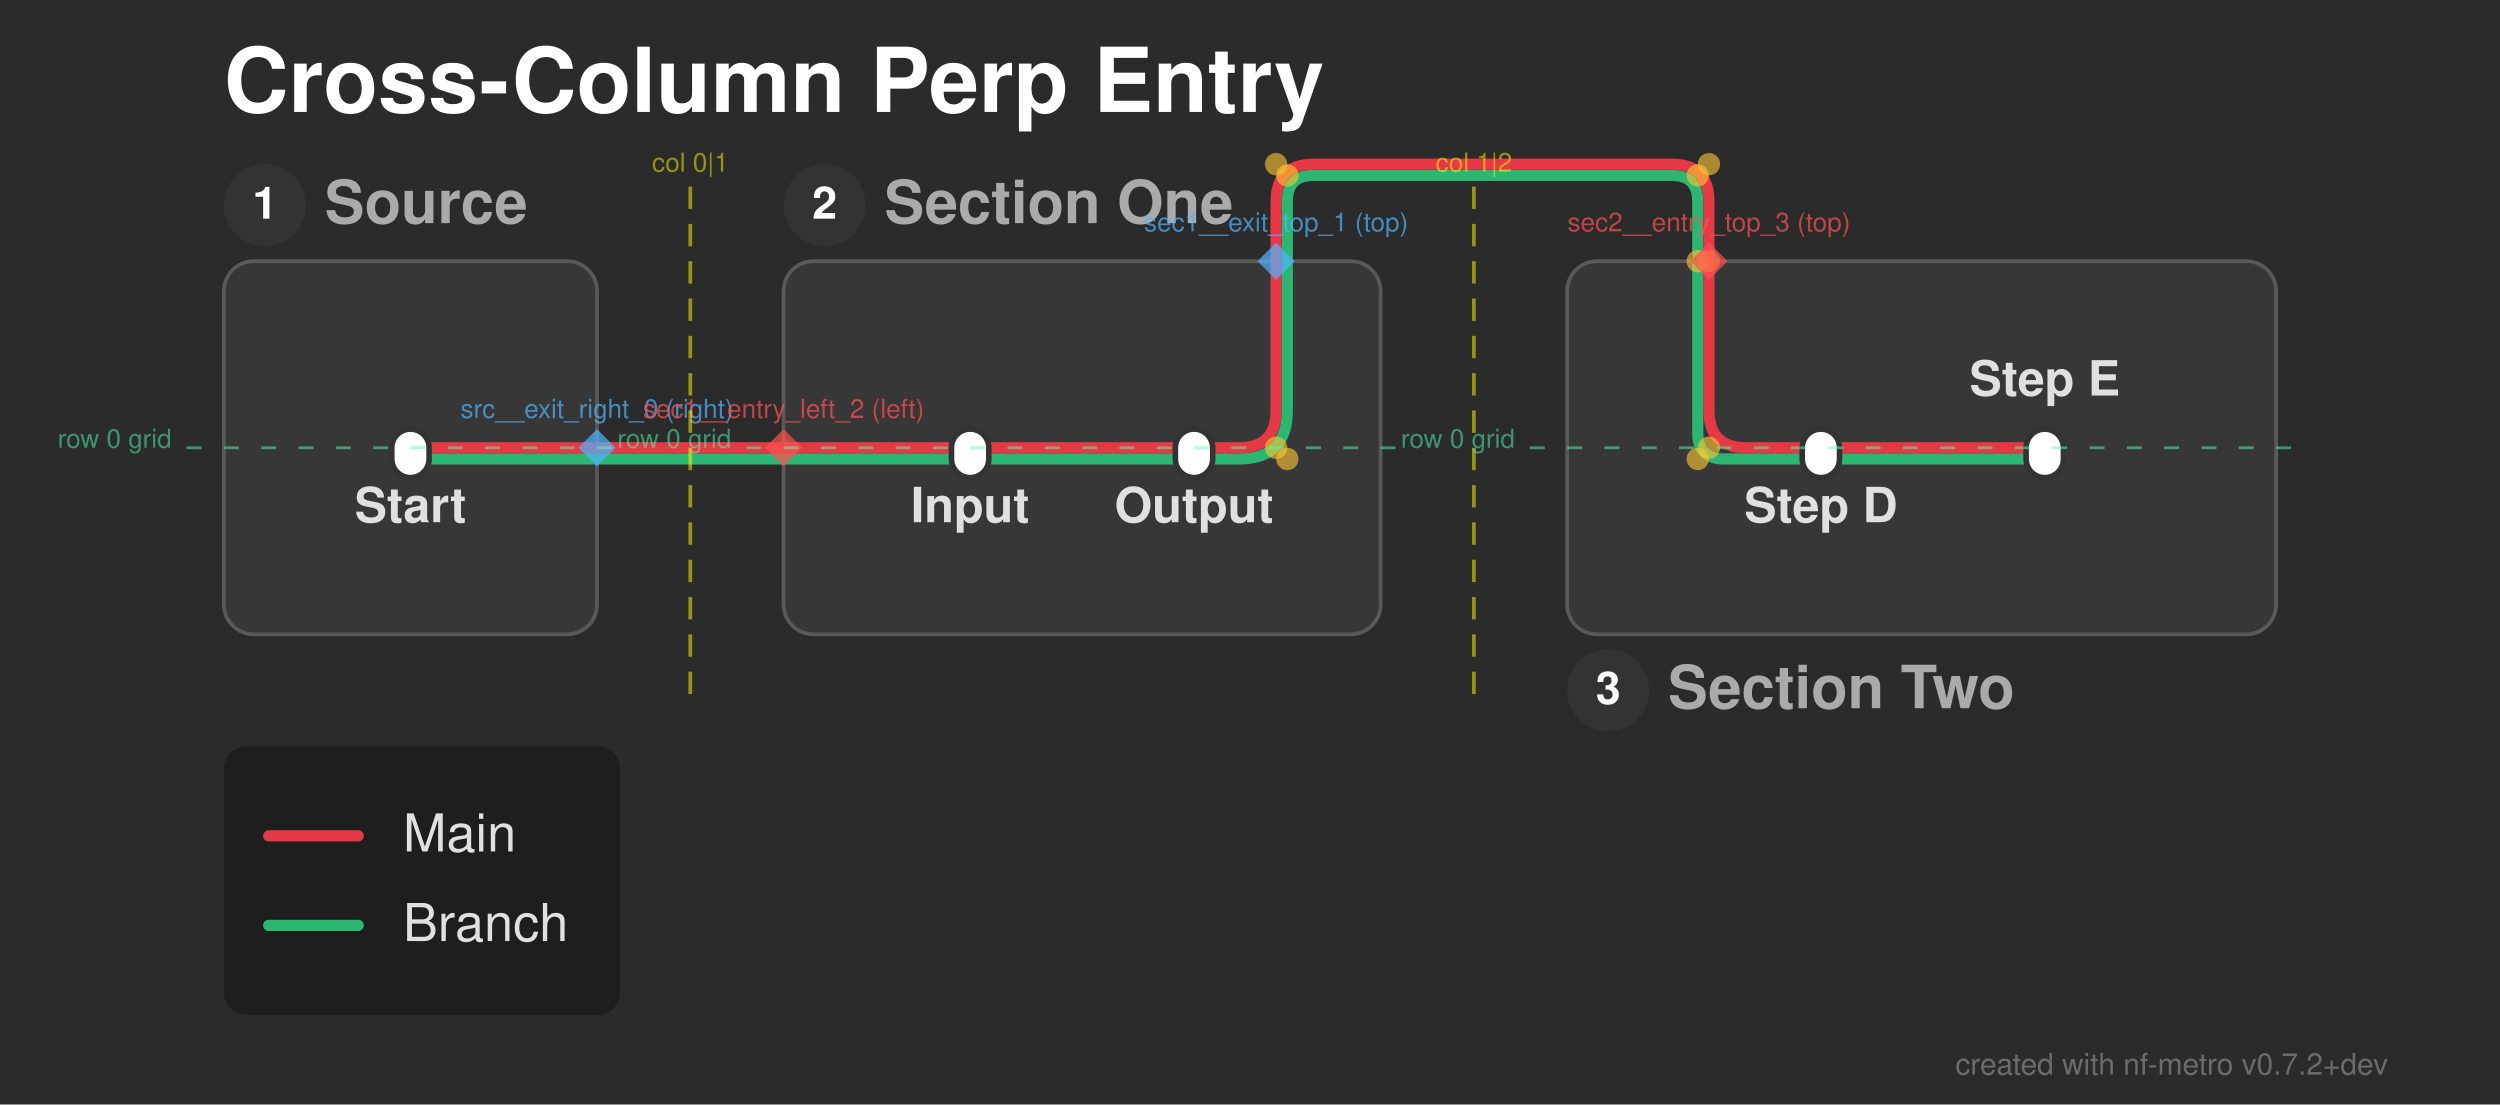
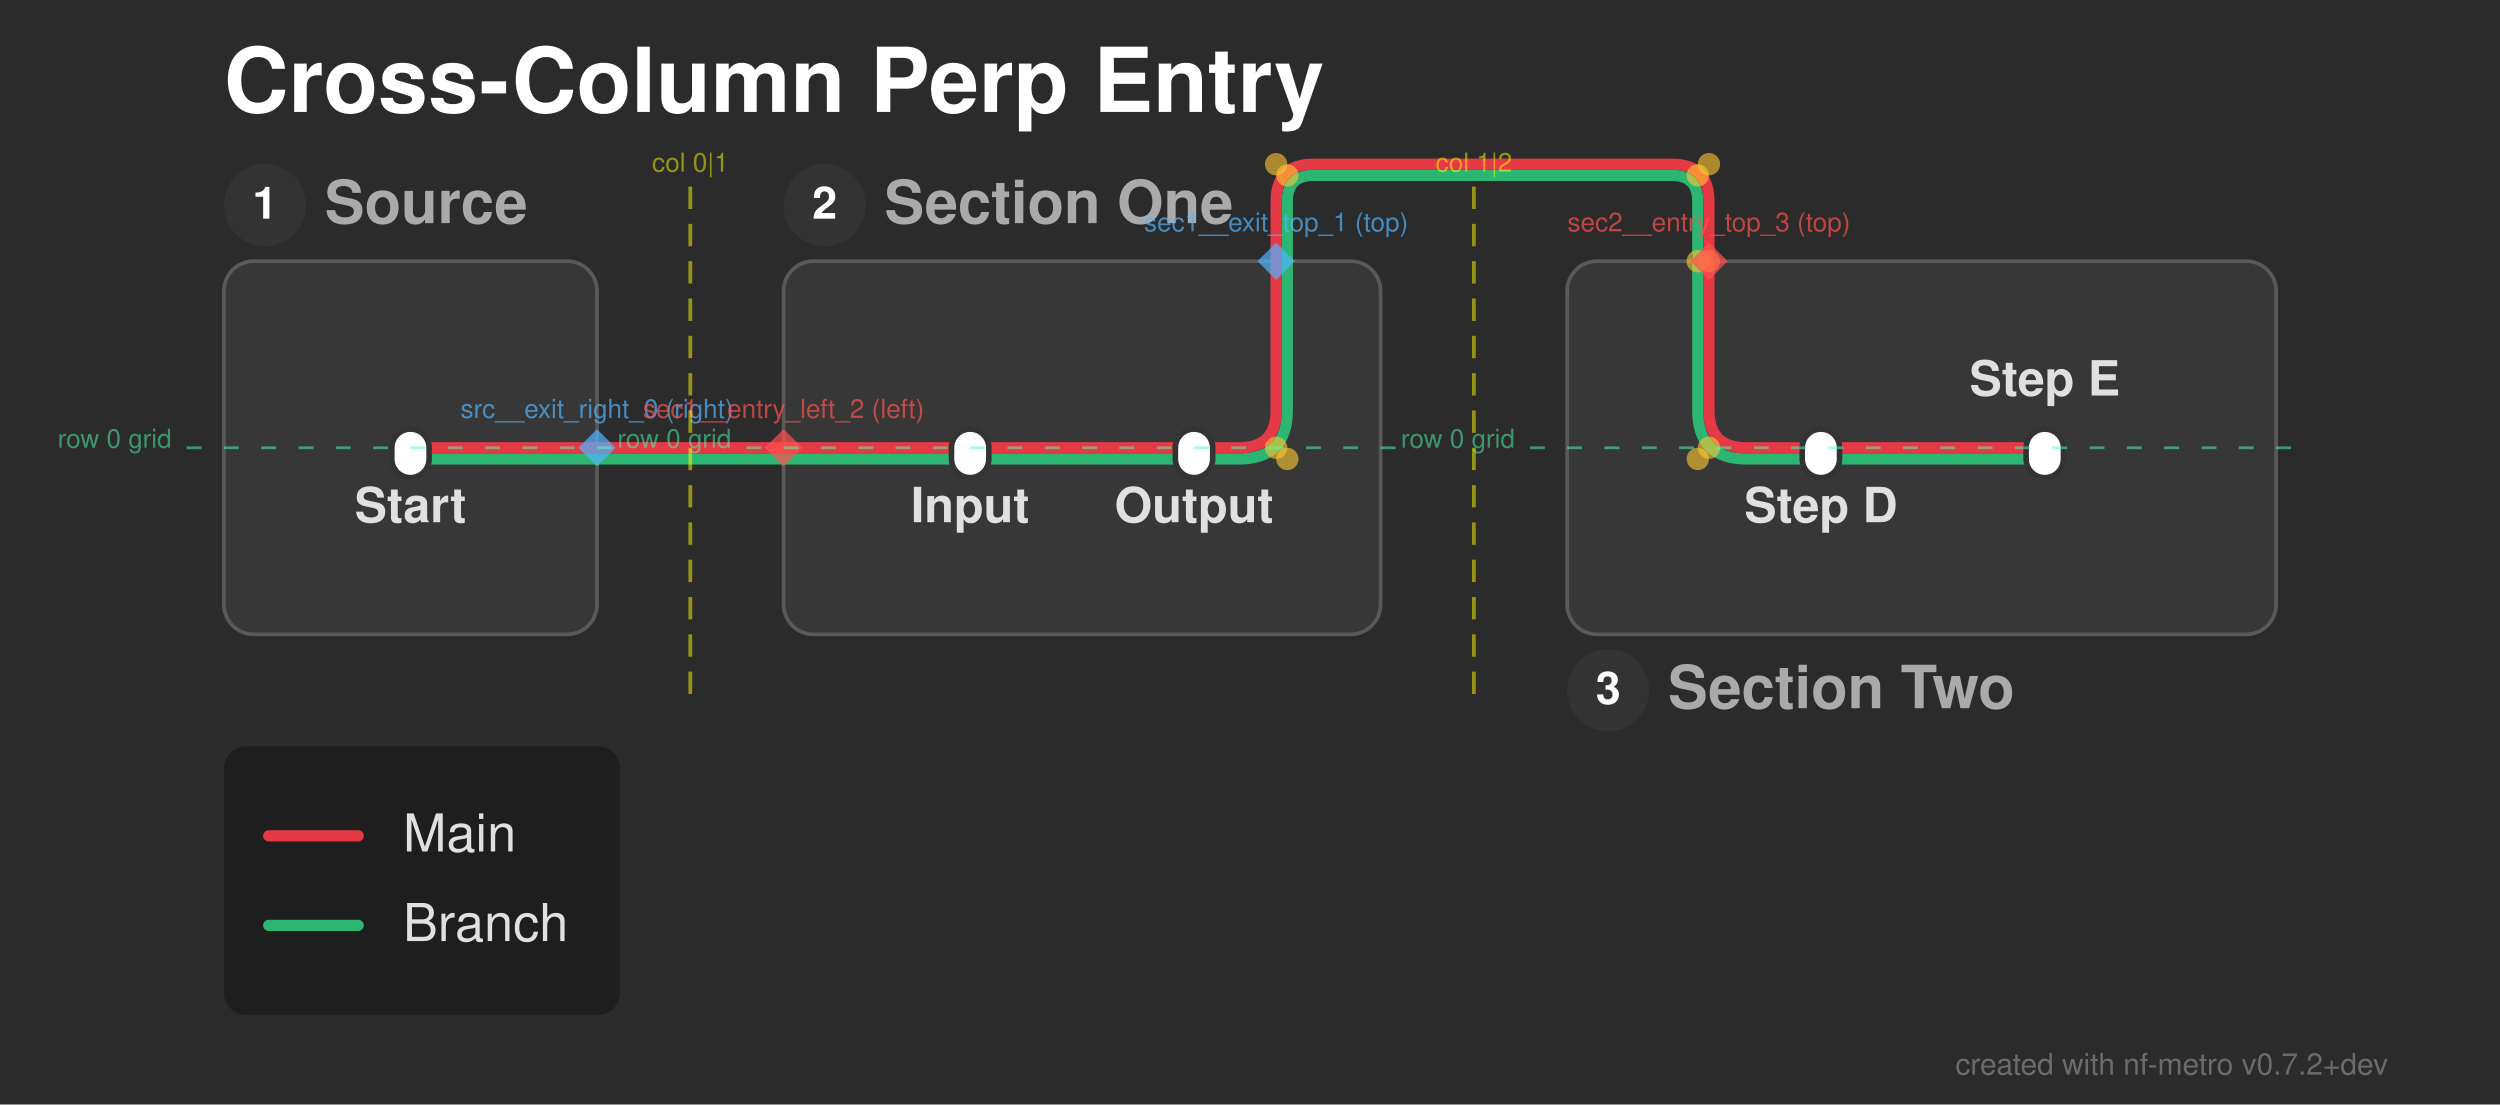
<svg xmlns="http://www.w3.org/2000/svg" width="670" height="296" viewBox="0 0 670 296">
  <defs>
</defs>
  <rect x="0" y="0" width="670" height="296" fill="#2b2b2b" />
  <text x="60.0" y="30.0" font-size="24.0" fill="#ffffff" font-family="'Helvetica Neue', Helvetica, Arial, sans-serif" font-weight="bold" class="nf-metro-title">Cross-Column Perp Entry</text>
  <rect x="60.0" y="70.0" width="100.0" height="100.0" rx="8" ry="8" fill="#373737" stroke="#595959" stroke-width="1.0" class="nf-metro-section-box" data-section-id="src" data-section-lines="branch,main" />
  <circle cx="71.0" cy="55.0" r="11" fill="#333333" class="nf-metro-section-num-circle" data-section-id="src" />
  <text x="71.0" y="55.0" font-size="12" fill="#ffffff" font-family="'Helvetica Neue', Helvetica, Arial, sans-serif" font-weight="bold" text-anchor="middle" dy="0.3em" data-section-id="src">1</text>
  <text x="87.0" y="55.0" font-size="16.0" fill="#aaaaaa" font-family="'Helvetica Neue', Helvetica, Arial, sans-serif" font-weight="bold" dy="0.3em" class="nf-metro-section-label" data-section-id="src">Source</text>
  <rect x="210.0" y="70.0" width="160.0" height="100.0" rx="8" ry="8" fill="#373737" stroke="#595959" stroke-width="1.0" class="nf-metro-section-box" data-section-id="sec1" data-section-lines="branch,main" />
  <circle cx="221.0" cy="55.0" r="11" fill="#333333" class="nf-metro-section-num-circle" data-section-id="sec1" />
  <text x="221.0" y="55.0" font-size="12" fill="#ffffff" font-family="'Helvetica Neue', Helvetica, Arial, sans-serif" font-weight="bold" text-anchor="middle" dy="0.3em" data-section-id="sec1">2</text>
  <text x="237.0" y="55.0" font-size="16.0" fill="#aaaaaa" font-family="'Helvetica Neue', Helvetica, Arial, sans-serif" font-weight="bold" dy="0.3em" class="nf-metro-section-label" data-section-id="sec1">Section One</text>
  <rect x="420.0" y="70.0" width="190.0" height="100.0" rx="8" ry="8" fill="#373737" stroke="#595959" stroke-width="1.0" class="nf-metro-section-box" data-section-id="sec2" data-section-lines="branch,main" />
  <circle cx="431.0" cy="185.0" r="11" fill="#333333" class="nf-metro-section-num-circle" data-section-id="sec2" />
  <text x="431.0" y="185.0" font-size="12" fill="#ffffff" font-family="'Helvetica Neue', Helvetica, Arial, sans-serif" font-weight="bold" text-anchor="middle" dy="0.3em" data-section-id="sec2">3</text>
  <text x="447.0" y="185.0" font-size="16.0" fill="#aaaaaa" font-family="'Helvetica Neue', Helvetica, Arial, sans-serif" font-weight="bold" dy="0.3em" class="nf-metro-section-label" data-section-id="sec2">Section Two</text>
  <path d="M260.0,123.0 L320.0,123.0" stroke="#2db572" stroke-width="3.0" stroke-linecap="round" class="metro-line-branch" data-line-id="branch" />
  <path d="M488.0,123.0 L548.0,123.0" stroke="#2db572" stroke-width="3.0" stroke-linecap="round" class="metro-line-branch" data-line-id="branch" />
  <path d="M110.0,123.0 L160.0,123.0" stroke="#2db572" stroke-width="3.0" stroke-linecap="round" class="metro-line-branch" data-line-id="branch" />
  <path d="M210.0,123.0 L260.0,123.0" stroke="#2db572" stroke-width="3.0" stroke-linecap="round" class="metro-line-branch" data-line-id="branch" />
  <path d="M320.0,123.0 L332.0,123.0 Q345.0,123.0,345.0,110.0 L345.0,70.0" stroke="#2db572" stroke-width="3.0" fill="none" stroke-linecap="round" stroke-linejoin="round" class="metro-line-branch" data-line-id="branch" />
-   <path d="M455.0,70.0 L455.0,116.0 Q455.0,123.0,462.0,123.0 L488.0,123.0" stroke="#2db572" stroke-width="3.0" fill="none" stroke-linecap="round" stroke-linejoin="round" class="metro-line-branch" data-line-id="branch" />
+   <path d="M455.0,70.0 L455.0,110.0 Q455.0,123.0,468.0,123.0 L488.0,123.0" stroke="#2db572" stroke-width="3.0" fill="none" stroke-linecap="round" stroke-linejoin="round" class="metro-line-branch" data-line-id="branch" />
  <path d="M160.0,123.0 L210.0,123.0" stroke="#2db572" stroke-width="3.0" stroke-linecap="round" class="metro-line-branch" data-line-id="branch" />
  <path d="M345.0,70.0 L345.0,54.0 Q345.0,47.0,352.0,47.0 L448.0,47.0 Q455.0,47.0,455.0,54.0 L455.0,67.0 Q455.0,70.0,458.0,70.0 L458.0,70.0" stroke="#2db572" stroke-width="3.0" fill="none" stroke-linecap="round" stroke-linejoin="round" class="metro-line-branch" data-line-id="branch" />
  <path d="M260.0,120.0 L320.0,120.0" stroke="#e63946" stroke-width="3.0" stroke-linecap="round" class="metro-line-main" data-line-id="main" />
  <path d="M488.0,120.0 L548.0,120.0" stroke="#e63946" stroke-width="3.0" stroke-linecap="round" class="metro-line-main" data-line-id="main" />
  <path d="M110.0,120.0 L160.0,120.0" stroke="#e63946" stroke-width="3.0" stroke-linecap="round" class="metro-line-main" data-line-id="main" />
  <path d="M210.0,120.0 L260.0,120.0" stroke="#e63946" stroke-width="3.0" stroke-linecap="round" class="metro-line-main" data-line-id="main" />
  <path d="M320.0,120.0 L332.0,120.0 Q342.0,120.0,342.0,110.0 L342.0,70.0" stroke="#e63946" stroke-width="3.0" fill="none" stroke-linecap="round" stroke-linejoin="round" class="metro-line-main" data-line-id="main" />
  <path d="M458.0,70.0 L458.0,110.0 Q458.0,120.0,468.0,120.0 L488.0,120.0" stroke="#e63946" stroke-width="3.0" fill="none" stroke-linecap="round" stroke-linejoin="round" class="metro-line-main" data-line-id="main" />
  <path d="M160.0,120.0 L210.0,120.0" stroke="#e63946" stroke-width="3.0" stroke-linecap="round" class="metro-line-main" data-line-id="main" />
  <path d="M342.0,70.0 L342.0,54.0 Q342.0,44.0,352.0,44.0 L448.0,44.0 Q458.0,44.0,458.0,54.0 L458.0,70.0 L458.0,70.0" stroke="#e63946" stroke-width="3.0" fill="none" stroke-linecap="round" stroke-linejoin="round" class="metro-line-main" data-line-id="main" />
  <rect x="105.0" y="115.0" width="10.0" height="13.0" rx="5.0" ry="5.0" fill="#ffffff" stroke="#333333" stroke-width="1.5" class="nf-metro-station" data-station-id="s1" data-station-lines="branch,main" data-station-label="Start" data-section-id="src" data-section-name="Source" />
  <rect x="255.0" y="115.0" width="10.0" height="13.0" rx="5.0" ry="5.0" fill="#ffffff" stroke="#333333" stroke-width="1.5" class="nf-metro-station" data-station-id="a" data-station-lines="branch,main" data-station-label="Input" data-section-id="sec1" data-section-name="Section One" />
  <rect x="315.0" y="115.0" width="10.0" height="13.0" rx="5.0" ry="5.0" fill="#ffffff" stroke="#333333" stroke-width="1.5" class="nf-metro-station" data-station-id="b" data-station-lines="branch,main" data-station-label="Output" data-section-id="sec1" data-section-name="Section One" />
  <rect x="483.0" y="115.0" width="10.0" height="13.0" rx="5.0" ry="5.0" fill="#ffffff" stroke="#333333" stroke-width="1.5" class="nf-metro-station" data-station-id="d" data-station-lines="branch,main" data-station-label="Step D" data-section-id="sec2" data-section-name="Section Two" />
  <rect x="543.0" y="115.0" width="10.0" height="13.0" rx="5.0" ry="5.0" fill="#ffffff" stroke="#333333" stroke-width="1.5" class="nf-metro-station" data-station-id="e" data-station-lines="branch,main" data-station-label="Step E" data-section-id="sec2" data-section-name="Section Two" />
  <text x="260.0" y="134.0" font-size="13.0" fill="#e0e0e0" font-family="'Helvetica Neue', Helvetica, Arial, sans-serif" font-weight="bold" text-anchor="middle" dominant-baseline="hanging" data-station-id="a" class="nf-metro-station-label">Input</text>
  <text x="488.0" y="134.0" font-size="13.0" fill="#e0e0e0" font-family="'Helvetica Neue', Helvetica, Arial, sans-serif" font-weight="bold" text-anchor="middle" dominant-baseline="hanging" data-station-id="d" class="nf-metro-station-label">Step D</text>
  <text x="110.0" y="134.0" font-size="13.0" fill="#e0e0e0" font-family="'Helvetica Neue', Helvetica, Arial, sans-serif" font-weight="bold" text-anchor="middle" dominant-baseline="hanging" data-station-id="s1" class="nf-metro-station-label">Start</text>
  <text x="320.0" y="134.0" font-size="13.0" fill="#e0e0e0" font-family="'Helvetica Neue', Helvetica, Arial, sans-serif" font-weight="bold" text-anchor="middle" dominant-baseline="hanging" data-station-id="b" class="nf-metro-station-label">Output</text>
  <text x="548.0" y="106.0" font-size="13.0" fill="#e0e0e0" font-family="'Helvetica Neue', Helvetica, Arial, sans-serif" font-weight="bold" text-anchor="middle" dominant-baseline="auto" data-station-id="e" class="nf-metro-station-label">Step E</text>
  <circle cx="342.0" cy="120.0" r="3.0" fill="rgba(255, 200, 50, 0.6)" />
  <circle cx="458.0" cy="120.0" r="3.0" fill="rgba(255, 200, 50, 0.6)" />
  <circle cx="345.0" cy="123.0" r="3.0" fill="rgba(255, 200, 50, 0.6)" />
  <circle cx="455.0" cy="123.0" r="3.0" fill="rgba(255, 200, 50, 0.6)" />
  <circle cx="342.0" cy="44.0" r="3.0" fill="rgba(255, 200, 50, 0.6)" />
  <circle cx="458.0" cy="44.0" r="3.0" fill="rgba(255, 200, 50, 0.6)" />
  <circle cx="458.0" cy="70.0" r="3.0" fill="rgba(255, 200, 50, 0.6)" />
  <circle cx="345.0" cy="47.0" r="3.0" fill="rgba(255, 200, 50, 0.6)" />
  <circle cx="455.0" cy="47.0" r="3.0" fill="rgba(255, 200, 50, 0.6)" />
  <circle cx="455.0" cy="70.0" r="3.0" fill="rgba(255, 200, 50, 0.6)" />
  <path d="M160.0,115.0 L165.0,120.0 L160.0,125.0 L155.0,120.0 Z" fill="rgba(80, 180, 255, 0.7)" stroke="none" />
  <text x="160.0" y="112.0" font-size="7" fill="rgba(80, 180, 255, 0.7)" font-family="'Helvetica Neue', Helvetica, Arial, sans-serif" text-anchor="middle" dominant-baseline="auto">src__exit_right_0 (right)</text>
  <path d="M342.0,65.0 L347.0,70.0 L342.0,75.0 L337.0,70.0 Z" fill="rgba(80, 180, 255, 0.7)" stroke="none" />
  <text x="342.0" y="62.0" font-size="7" fill="rgba(80, 180, 255, 0.7)" font-family="'Helvetica Neue', Helvetica, Arial, sans-serif" text-anchor="middle" dominant-baseline="auto">sec1__exit_top_1 (top)</text>
  <path d="M210.0,115.0 L215.0,120.0 L210.0,125.0 L205.0,120.0 Z" fill="rgba(255, 80, 80, 0.7)" stroke="none" />
  <text x="210.0" y="112.0" font-size="7" fill="rgba(255, 80, 80, 0.7)" font-family="'Helvetica Neue', Helvetica, Arial, sans-serif" text-anchor="middle" dominant-baseline="auto">sec1__entry_left_2 (left)</text>
  <path d="M458.0,65.0 L463.0,70.0 L458.0,75.0 L453.0,70.0 Z" fill="rgba(255, 80, 80, 0.7)" stroke="none" />
  <text x="458.0" y="62.0" font-size="7" fill="rgba(255, 80, 80, 0.7)" font-family="'Helvetica Neue', Helvetica, Arial, sans-serif" text-anchor="middle" dominant-baseline="auto">sec2__entry_top_3 (top)</text>
  <path d="M185.0,50.0 L185.0,190.0" stroke="rgba(255, 255, 0, 0.5)" stroke-width="1" stroke-dasharray="6,4" />
  <text x="185.0" y="46.0" font-size="7" fill="rgba(255, 255, 0, 0.5)" font-family="'Helvetica Neue', Helvetica, Arial, sans-serif" text-anchor="middle">col 0|1</text>
  <path d="M395.0,50.0 L395.0,190.0" stroke="rgba(255, 255, 0, 0.5)" stroke-width="1" stroke-dasharray="6,4" />
  <text x="395.0" y="46.0" font-size="7" fill="rgba(255, 255, 0, 0.5)" font-family="'Helvetica Neue', Helvetica, Arial, sans-serif" text-anchor="middle">col 1|2</text>
  <path d="M50.0,120.0 L170.0,120.0" stroke="rgba(80, 255, 180, 0.5)" stroke-width="0.75" stroke-dasharray="4,6" />
  <text x="46.0" y="120.0" font-size="7" fill="rgba(80, 255, 180, 0.5)" font-family="'Helvetica Neue', Helvetica, Arial, sans-serif" text-anchor="end">row 0 grid</text>
  <path d="M200.0,120.0 L380.0,120.0" stroke="rgba(80, 255, 180, 0.5)" stroke-width="0.75" stroke-dasharray="4,6" />
  <text x="196.0" y="120.0" font-size="7" fill="rgba(80, 255, 180, 0.5)" font-family="'Helvetica Neue', Helvetica, Arial, sans-serif" text-anchor="end">row 0 grid</text>
  <path d="M410.0,120.0 L620.0,120.0" stroke="rgba(80, 255, 180, 0.5)" stroke-width="0.75" stroke-dasharray="4,6" />
  <text x="406.0" y="120.0" font-size="7" fill="rgba(80, 255, 180, 0.5)" font-family="'Helvetica Neue', Helvetica, Arial, sans-serif" text-anchor="end">row 0 grid</text>
  <rect x="60.0" y="200.0" width="106.2" height="72.0" rx="6" ry="6" fill="rgba(0, 0, 0, 0.3)" />
  <path d="M72.0,224.0 L96.0,224.0" stroke="#e63946" stroke-width="3.0" stroke-linecap="round" />
  <text x="108.0" y="224.0" font-size="14.0" fill="#e0e0e0" font-family="'Helvetica Neue', Helvetica, Arial, sans-serif" dy="0.3em">Main</text>
  <path d="M72.0,248.0 L96.0,248.0" stroke="#2db572" stroke-width="3.0" stroke-linecap="round" />
  <text x="108.0" y="248.0" font-size="14.0" fill="#e0e0e0" font-family="'Helvetica Neue', Helvetica, Arial, sans-serif" dy="0.3em">Branch</text>
  <text x="640.0" y="288.0" font-size="8" fill="rgba(150, 150, 150, 0.6)" font-family="'Helvetica Neue', Helvetica, Arial, sans-serif" text-anchor="end">created with nf-metro v0.7.2+dev</text>
</svg>
